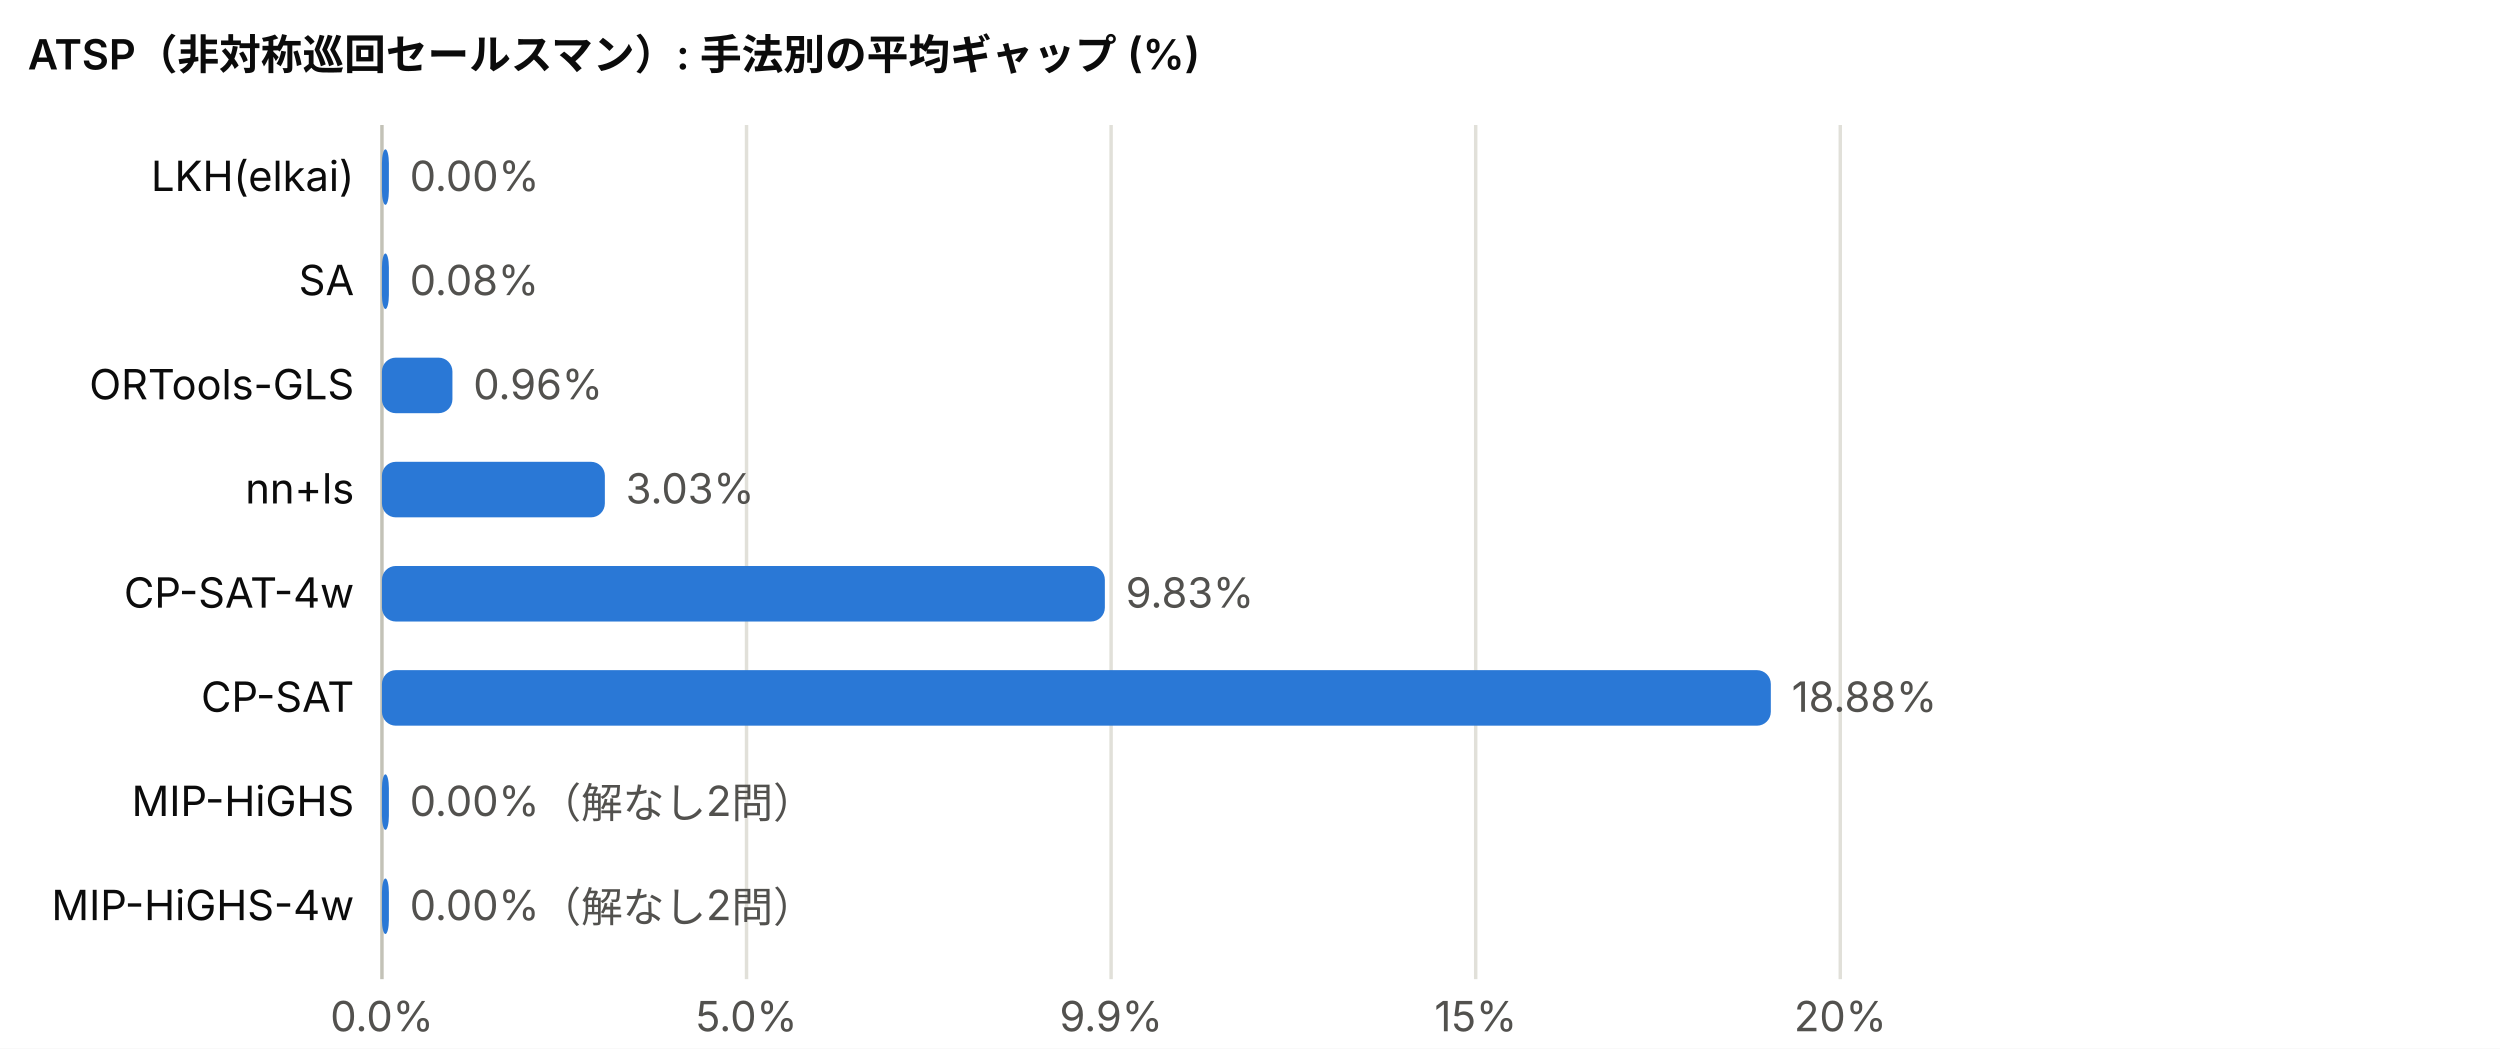
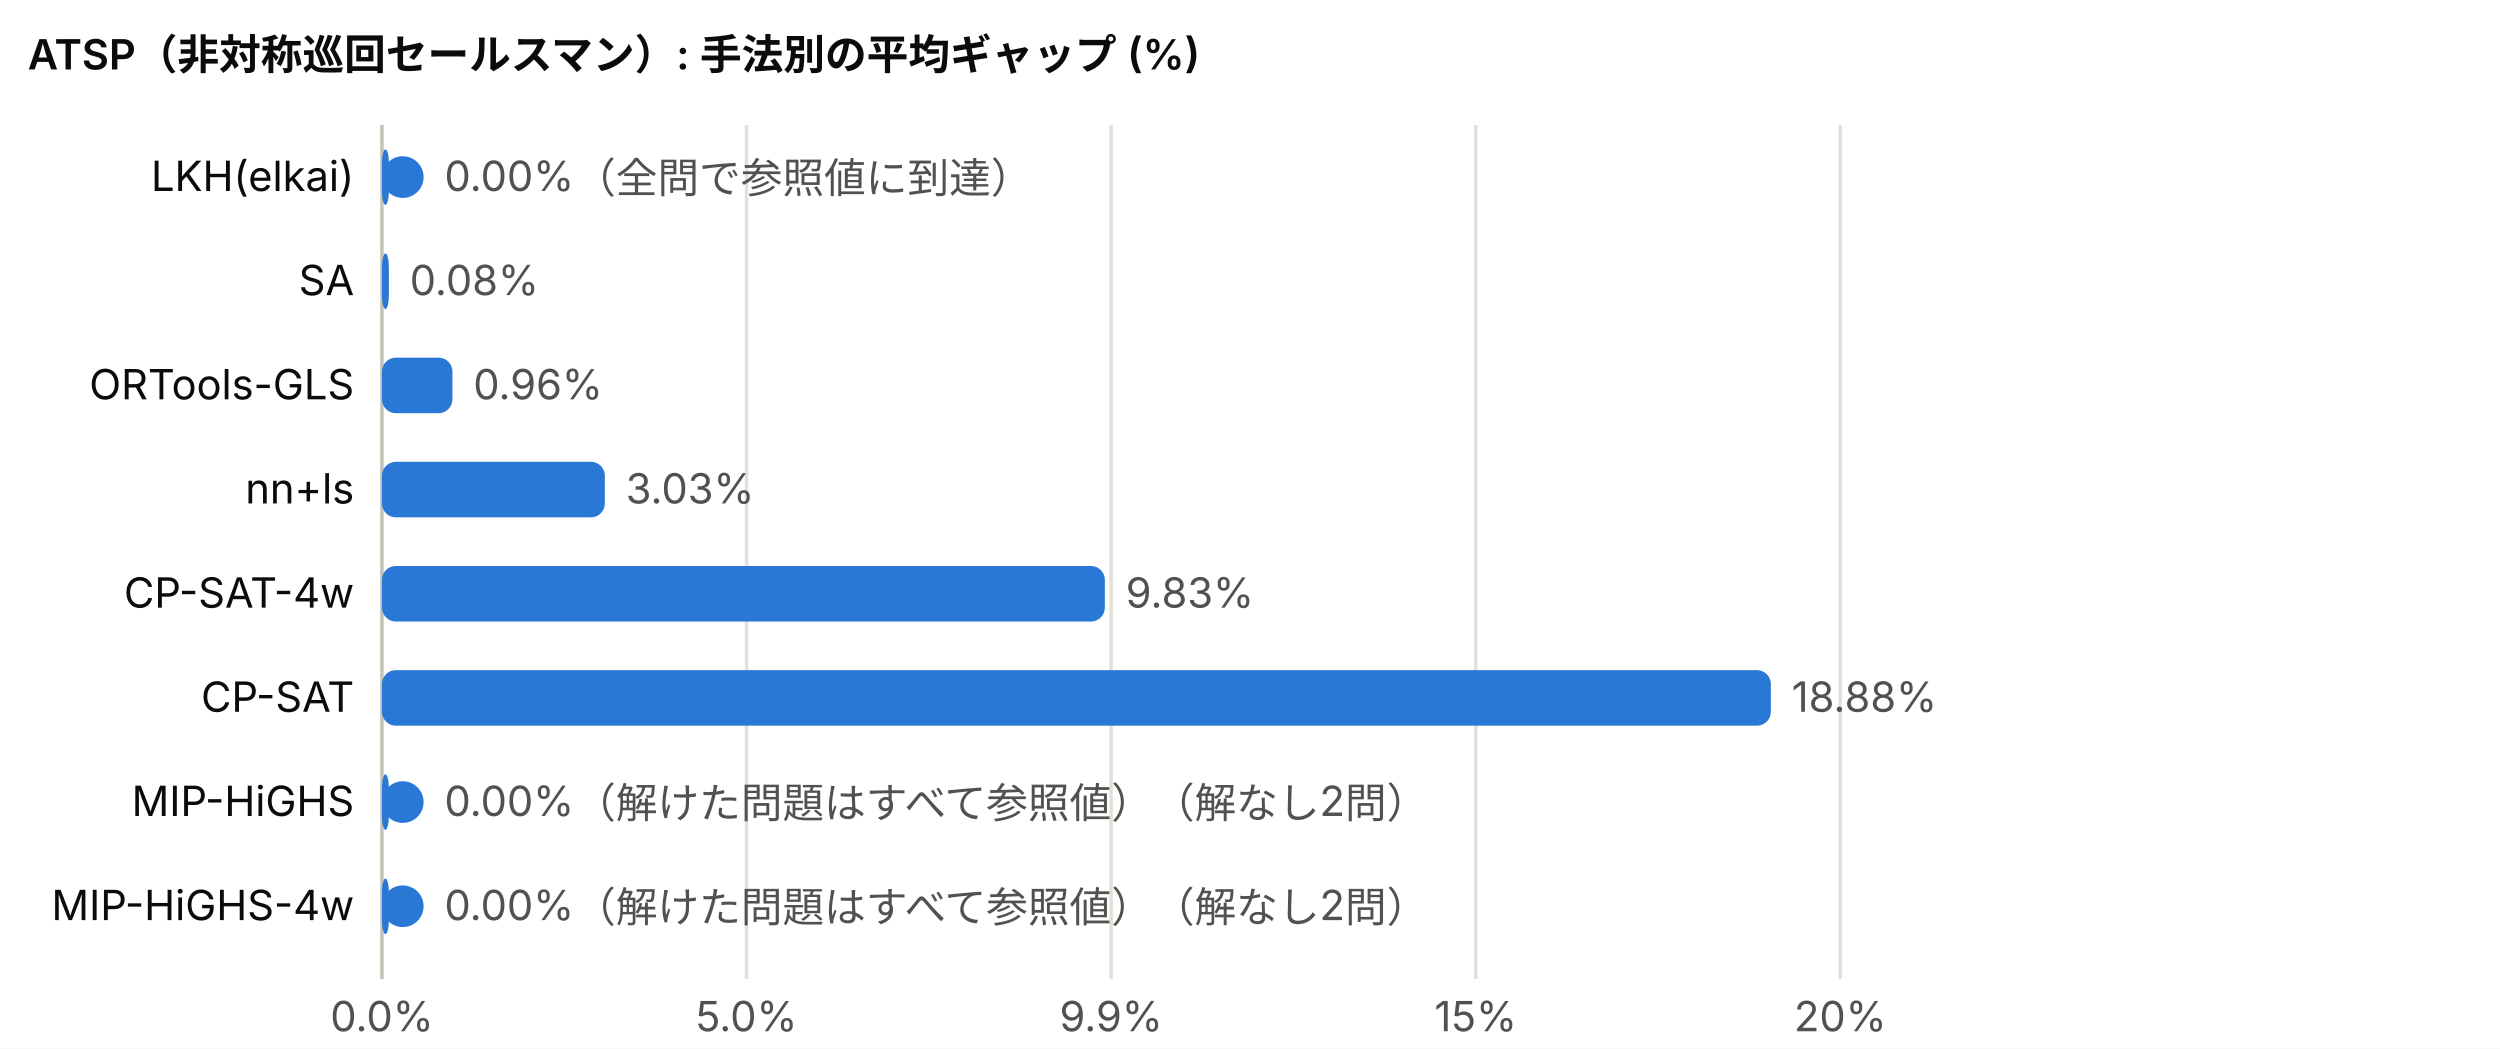
<svg xmlns="http://www.w3.org/2000/svg" width="720" height="302" viewBox="0 0 720 302" font-family="-apple-system, 'Segoe UI', 'Hiragino Sans', 'Yu Gothic UI', Meiryo, sans-serif" font-size="12">
  <rect width="720" height="302" fill="#ffffff" />
  <text x="8.0" y="20.0" text-anchor="start" fill="#0b0b0b" font-weight="600">ATSP（非対称巡回セールスマン）: 手法別の平均ギャップ (%)</text>
  <line x1="110.0" x2="110.0" y1="36" y2="282" stroke="#c3c2b7" />
  <text x="110.0" y="297.0" text-anchor="middle" fill="#52514e">0.0%</text>
  <line x1="215.0" x2="215.0" y1="36" y2="282" stroke="#e1e0d9" />
  <text x="215.0" y="297.0" text-anchor="middle" fill="#52514e">5.0%</text>
  <line x1="320.0" x2="320.0" y1="36" y2="282" stroke="#e1e0d9" />
  <text x="320.0" y="297.0" text-anchor="middle" fill="#52514e">9.9%</text>
  <line x1="425.0" x2="425.0" y1="36" y2="282" stroke="#e1e0d9" />
  <text x="425.0" y="297.0" text-anchor="middle" fill="#52514e">15%</text>
  <line x1="530.0" x2="530.0" y1="36" y2="282" stroke="#e1e0d9" />
  <text x="530.0" y="297.0" text-anchor="middle" fill="#52514e">20%</text>
  <text x="102.0" y="55.0" text-anchor="end" fill="#0b0b0b">LKH(elkai)</text>
  <rect x="110" y="43" width="2.0" height="16" rx="4" fill="#2a78d6" />
-   <text x="118.0" y="55.0" text-anchor="start" fill="#52514e">0.00%</text>
+   <circle cx="116" cy="51.0" r="6" fill="#2a78d6" />
+   <text x="128.0" y="55.0" text-anchor="start" fill="#52514e">0.00%（全問で参照値に到達）</text>
  <text x="102.0" y="85.0" text-anchor="end" fill="#0b0b0b">SA</text>
  <rect x="110" y="73" width="2.0" height="16" rx="4" fill="#2a78d6" />
  <text x="118.0" y="85.0" text-anchor="start" fill="#52514e">0.08%</text>
  <text x="102.0" y="115.0" text-anchor="end" fill="#0b0b0b">ORTools-GLS</text>
  <rect x="110" y="103" width="20.3" height="16" rx="4" fill="#2a78d6" />
  <text x="136.3" y="115.0" text-anchor="start" fill="#52514e">0.96%</text>
  <text x="102.0" y="145.0" text-anchor="end" fill="#0b0b0b">nn+ls</text>
  <rect x="110" y="133" width="64.2" height="16" rx="4" fill="#2a78d6" />
  <text x="180.2" y="145.0" text-anchor="start" fill="#52514e">3.03%</text>
  <text x="102.0" y="175.0" text-anchor="end" fill="#0b0b0b">CP-SAT-4w</text>
  <rect x="110" y="163" width="208.2" height="16" rx="4" fill="#2a78d6" />
  <text x="324.2" y="175.0" text-anchor="start" fill="#52514e">9.83%</text>
  <text x="102.0" y="205.0" text-anchor="end" fill="#0b0b0b">CP-SAT</text>
  <rect x="110" y="193" width="400.0" height="16" rx="4" fill="#2a78d6" />
  <text x="516.0" y="205.0" text-anchor="start" fill="#52514e">18.88%</text>
  <text x="102.0" y="235.0" text-anchor="end" fill="#0b0b0b">MIP-HiGHS</text>
  <rect x="110" y="223" width="2.0" height="16" rx="4" fill="#2a78d6" />
-   <text x="118.0" y="235.0" text-anchor="start" fill="#52514e">0.00%（解なし2問）</text>
+   <circle cx="116" cy="231.0" r="6" fill="#2a78d6" />
+   <text x="128.0" y="235.0" text-anchor="start" fill="#52514e">0.00%（解けた問題はすべて参照値）（解なし2問）</text>
  <text x="102.0" y="265.0" text-anchor="end" fill="#0b0b0b">MIP-HiGHS-4w</text>
  <rect x="110" y="253" width="2.0" height="16" rx="4" fill="#2a78d6" />
-   <text x="118.0" y="265.0" text-anchor="start" fill="#52514e">0.00%（解なし2問）</text>
+   <circle cx="116" cy="261.0" r="6" fill="#2a78d6" />
+   <text x="128.0" y="265.0" text-anchor="start" fill="#52514e">0.00%（解けた問題はすべて参照値）（解なし2問）</text>
</svg>
